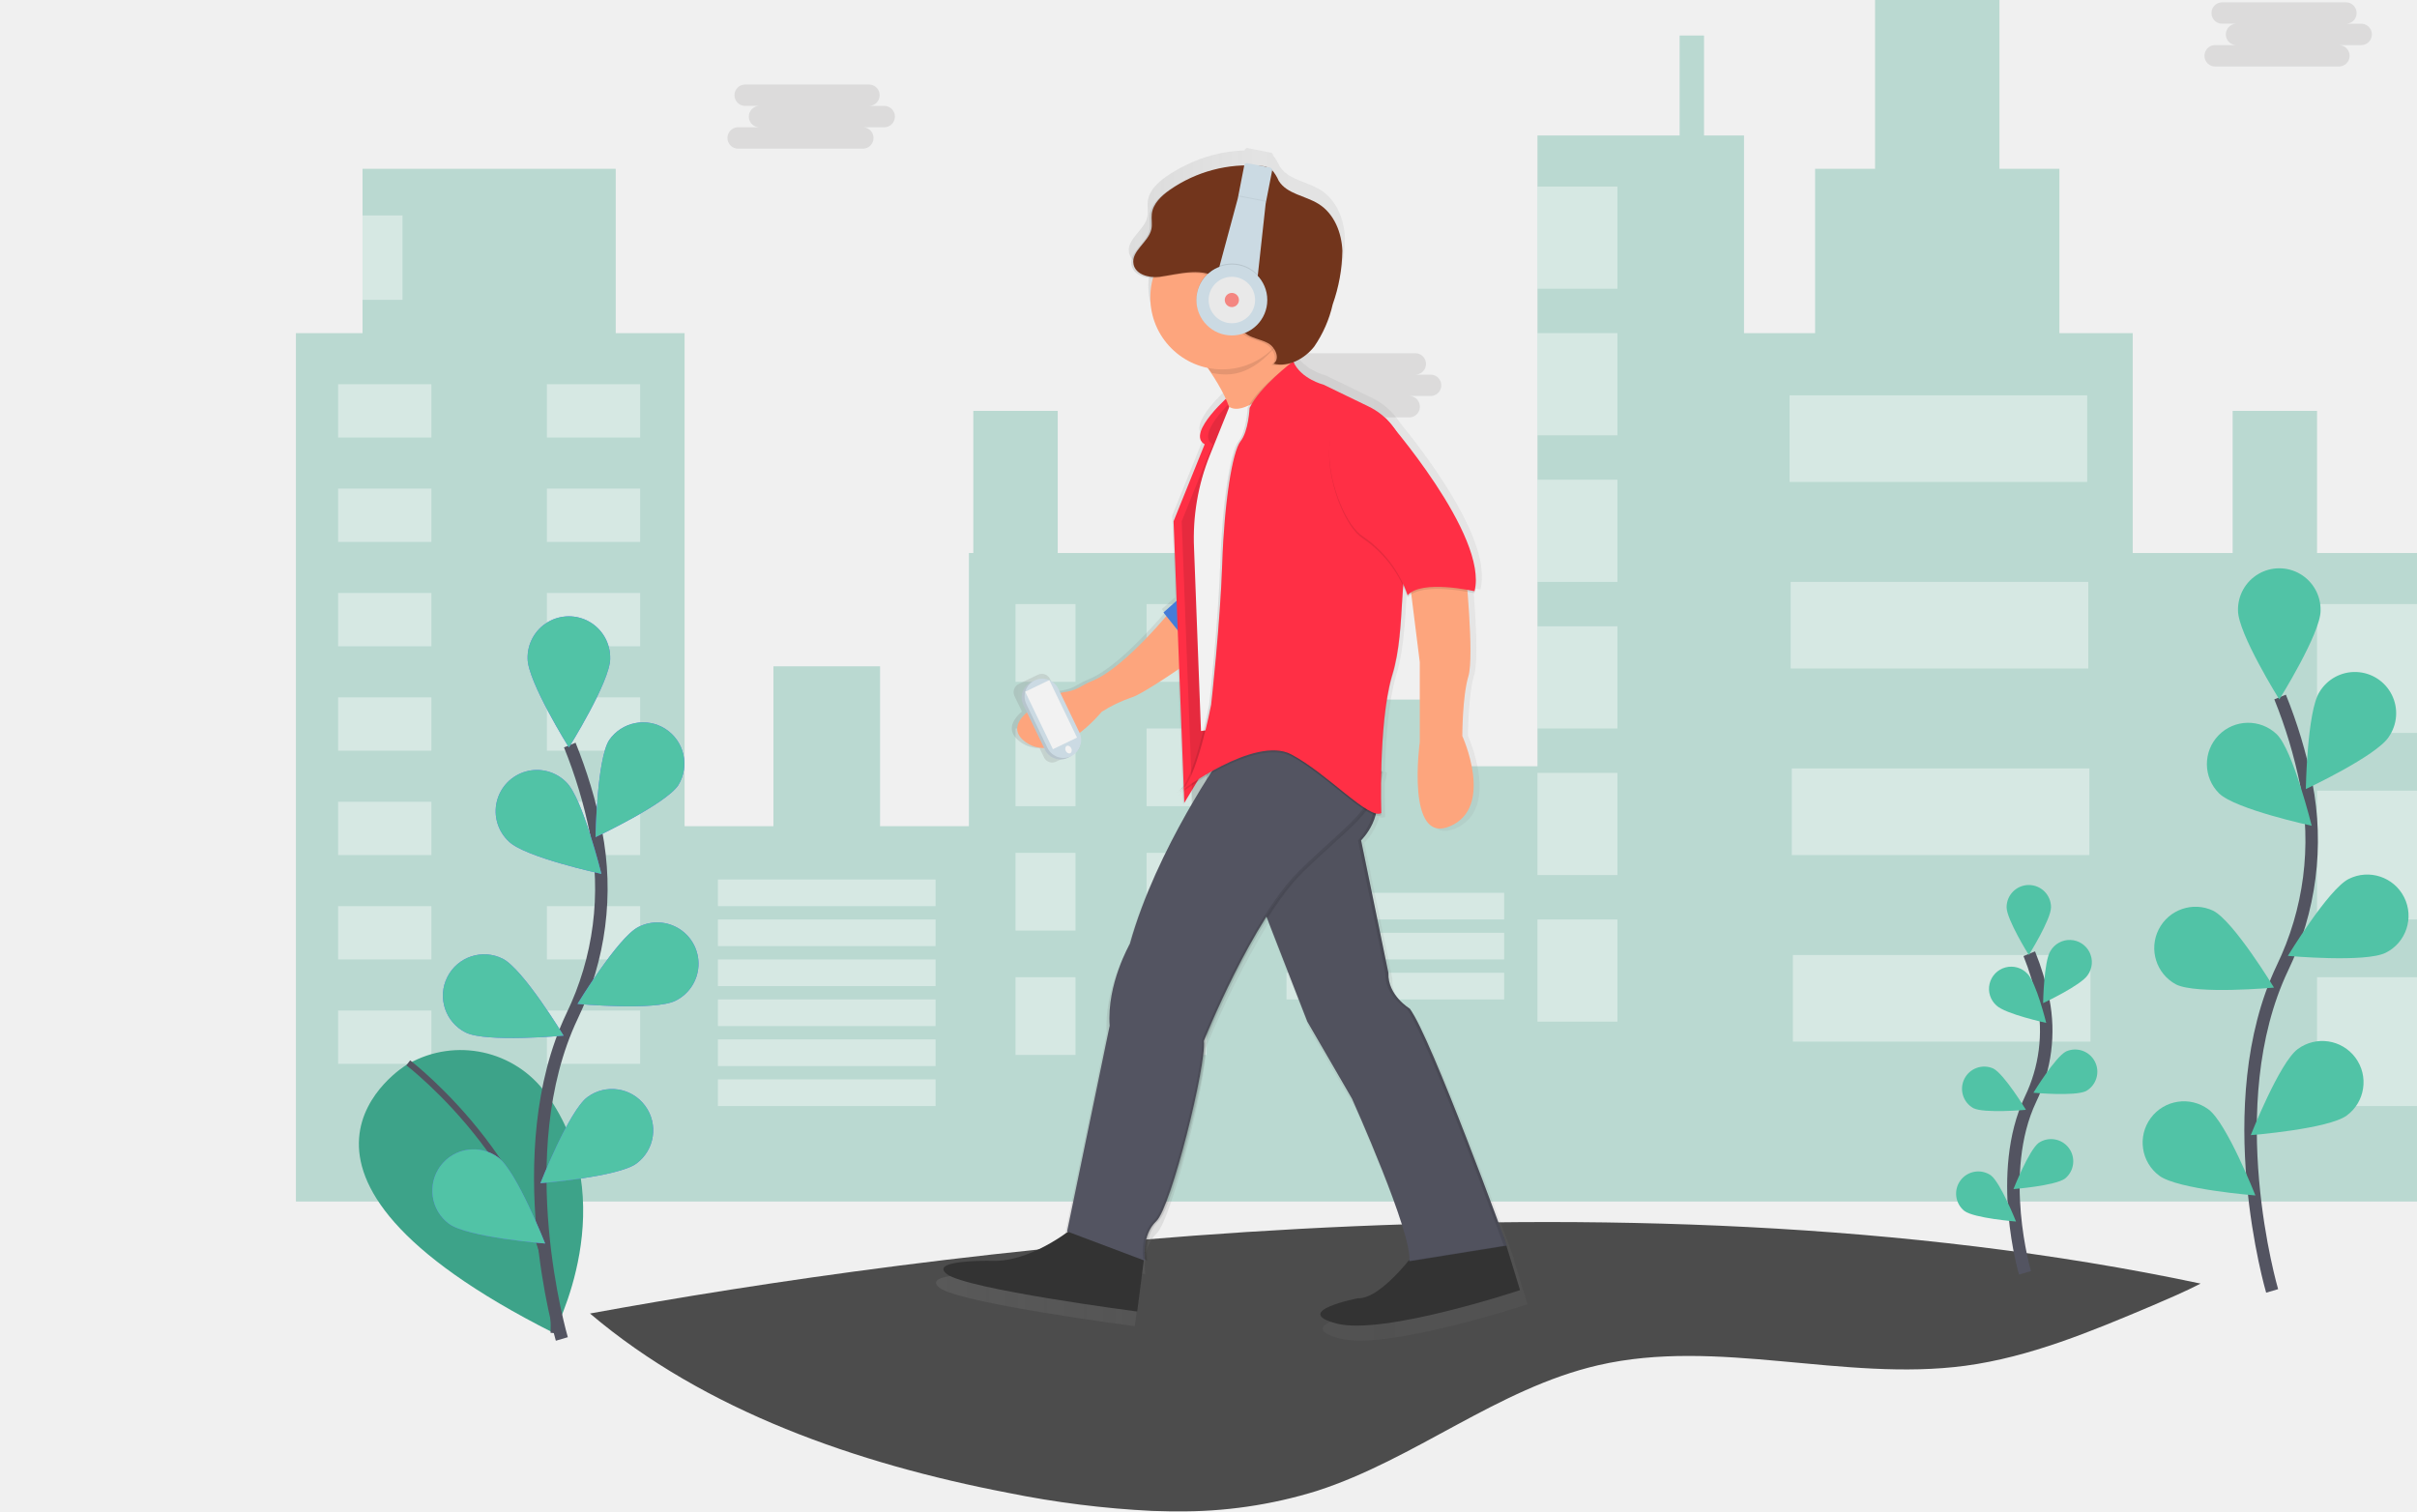
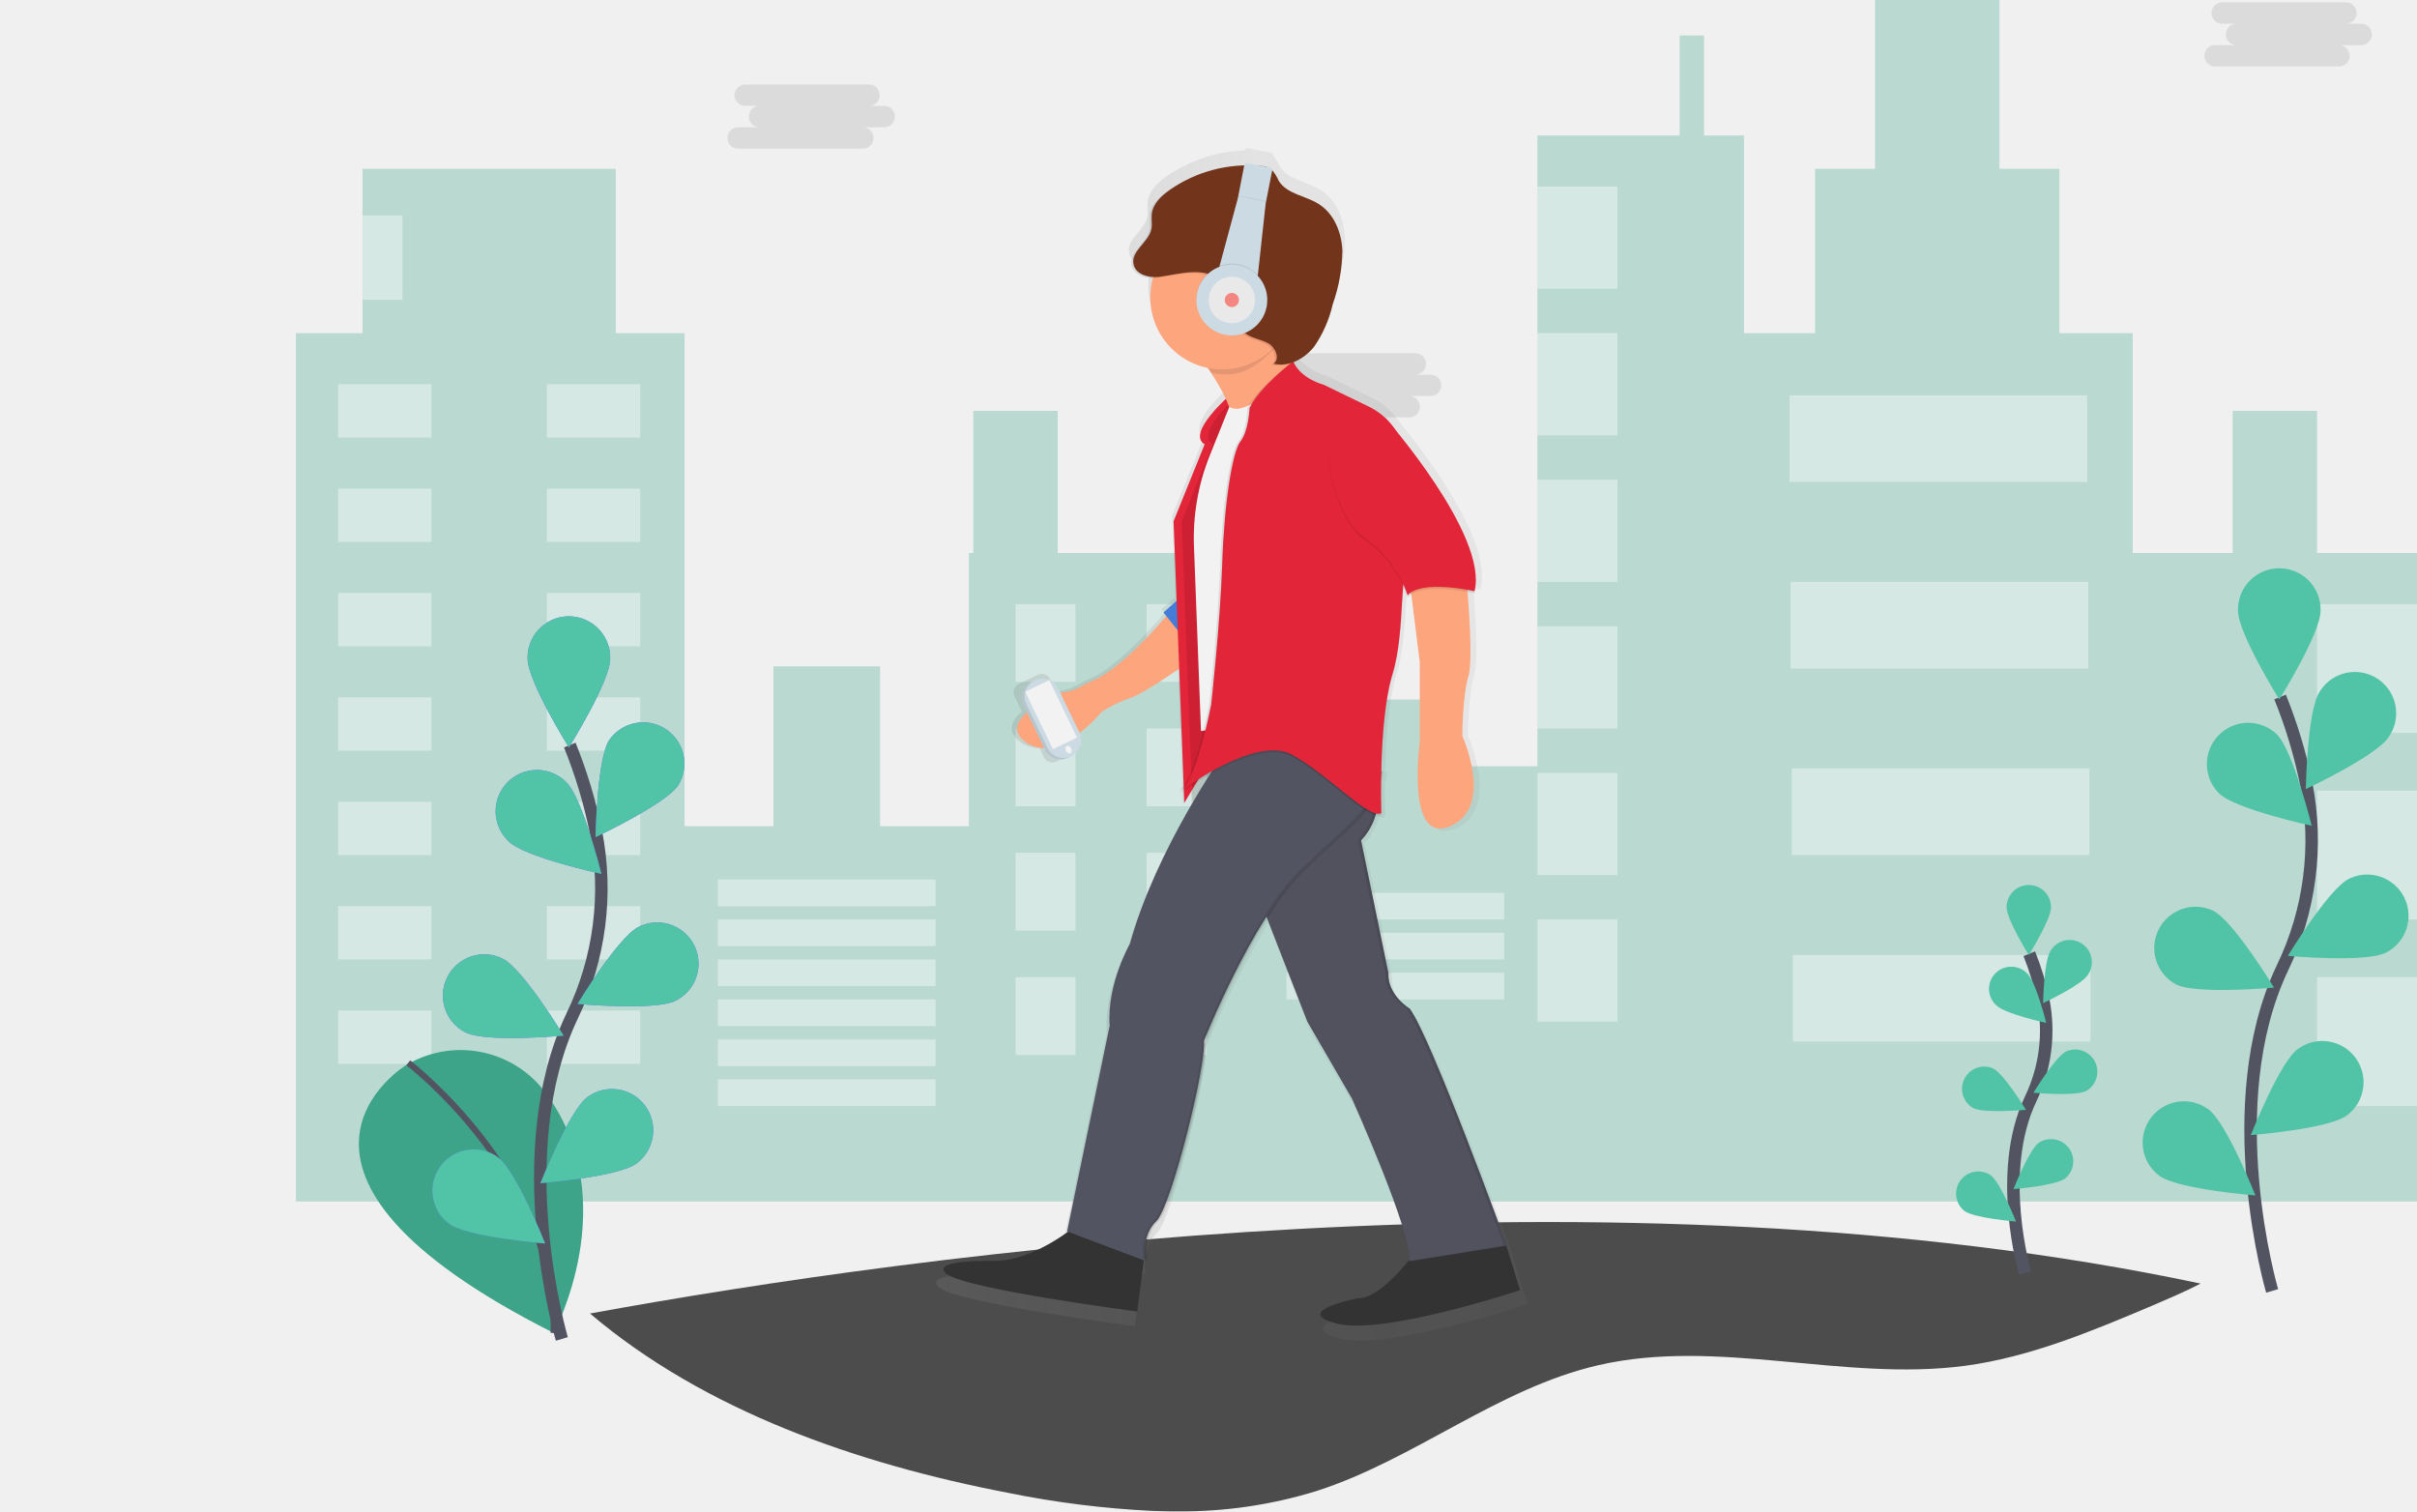
<svg xmlns="http://www.w3.org/2000/svg" xmlns:xlink="http://www.w3.org/1999/xlink" width="387.288" height="242.182" viewBox="0 0 387.288 242.182">
  <defs>
-     <style>.a,.f{fill:none;stroke:#535461;stroke-miterlimit:10;}.a{stroke-width:2px;}.b{fill:#4c4c4c;}.c,.e{fill:#3da389;}.c{opacity:0.3;}.d{fill:#fff;opacity:0.4;}.g{fill:#6c63ff;}.h{fill:#51c3a6;}.i{fill:#252223;}.i,.q{opacity:0.1;}.j{fill:url(#a);}.k{fill:url(#b);}.l{fill:url(#c);}.m{fill:url(#d);}.n{fill:#333;}.o{fill:#535461;}.p{opacity:0.03;}.r{fill:#fda57d;}.s{fill:#4d8af0;}.t{fill:#ff2f45;}.u{fill:#f2f2f2;}.v{fill:#72351c;}.w{fill:#cbdae3;}.x{fill:#e9e9e9;}.y{fill:#f48681;}.z{opacity:0.05;}</style>
+     <style>.a,.f{fill:none;stroke:#535461;stroke-miterlimit:10;}.a{stroke-width:2px;}.b{fill:#4c4c4c;}.c,.e{fill:#3da389;}.c{opacity:0.3;}.d{fill:#fff;opacity:0.4;}.g{fill:#6c63ff;}.h{fill:#51c3a6;}.i{fill:#252223;}.i,.q{opacity:0.1;}.j{fill:url(#a);}.k{fill:url(#b);}.l{fill:url(#c);}.m{fill:url(#d);}.n{fill:#333;}.o{fill:#535461;}.p{opacity:0.03;}.r{fill:#fda57d;}.s{fill:#4d8af0;}.t{fill:#E32539;}.u{fill:#f2f2f2;}.v{fill:#72351c;}.w{fill:#cbdae3;}.x{fill:#e9e9e9;}.y{fill:#f48681;}.z{opacity:0.05;}</style>
    <linearGradient id="a" y1="0.5" x2="1" y2="0.5" gradientUnits="objectBoundingBox">
      <stop offset="0" stop-color="gray" stop-opacity="0.251" />
      <stop offset="0.54" stop-color="gray" stop-opacity="0.122" />
      <stop offset="1" stop-color="gray" stop-opacity="0.102" />
    </linearGradient>
    <linearGradient id="b" x1="0" y1="0.506" y2="0.506" xlink:href="#a" />
    <linearGradient id="c" x1="0" y1="0.494" x2="1.008" y2="0.494" xlink:href="#a" />
    <linearGradient id="d" x1="0" y1="0.506" x2="1.008" y2="0.506" xlink:href="#a" />
  </defs>
  <path class="a" d="M-10.73,747.34" transform="translate(10.73 -520.429)" />
  <path class="b" d="M512.986,669.849c-2.534,1.306-5.189,2.434-7.808,3.559-9.677,4.086-19.5,8.207-29.895,9.609-19.524,2.6-39.671-4.52-58.853-.078-16.068,3.708-29.357,15.072-45.055,20.133a73.2,73.2,0,0,1-22.556,3.274h-.989q-1.424-.018-2.826-.071a153.419,153.419,0,0,1-23.186-2.911c-24.047-4.627-48.522-13.107-66.907-28.72C308.443,664.863,418.715,649.851,512.986,669.849Z" transform="translate(-160.372 -464.163)" />
  <path class="c" d="M323.858,88.616V65.839H310.334V88.616H294.319V53.383H282.575V27.048h-9.609V0h-19.93V27.048h-9.609V53.383H232.039V21.709h-6.406V5.694h-3.915V21.709H198.941V122.782H181.5V112.1H170.826v10.677H153.388V88.616H122.07V65.839H108.546V88.616h-.712v43.774H93.6V106.767H76.516v25.624H62.28V53.383H51.248V27.048H10.677V53.383H0V192.536H339.873V88.616Z" transform="translate(47.415)" />
  <rect class="d" width="14.947" height="8.541" transform="translate(54.177 61.569)" />
  <rect class="d" width="14.947" height="8.541" transform="translate(102.578 70.11) rotate(180)" />
  <rect class="d" width="14.947" height="8.541" transform="translate(54.177 78.296)" />
  <rect class="d" width="14.947" height="8.541" transform="translate(102.578 86.837) rotate(180)" />
  <rect class="d" width="14.947" height="8.541" transform="translate(54.177 95.022)" />
  <rect class="d" width="14.947" height="8.541" transform="translate(102.578 103.564) rotate(180)" />
  <rect class="d" width="14.947" height="8.541" transform="translate(54.177 111.749)" />
  <rect class="d" width="14.947" height="8.541" transform="translate(102.578 120.29) rotate(180)" />
  <rect class="d" width="14.947" height="8.541" transform="translate(54.177 128.476)" />
  <rect class="d" width="14.947" height="8.541" transform="translate(102.578 137.017) rotate(180)" />
  <rect class="d" width="14.947" height="8.541" transform="translate(54.177 145.203)" />
  <rect class="d" width="14.947" height="8.541" transform="translate(102.578 153.744) rotate(180)" />
  <rect class="d" width="14.947" height="8.541" transform="translate(54.177 161.929)" />
  <rect class="d" width="14.947" height="8.541" transform="translate(102.578 170.471) rotate(180)" />
  <rect class="d" width="34.877" height="4.271" transform="translate(115.034 140.932)" />
  <rect class="d" width="34.877" height="4.271" transform="translate(115.034 147.338)" />
  <rect class="d" width="34.877" height="4.271" transform="translate(115.034 153.744)" />
  <rect class="d" width="34.877" height="4.271" transform="translate(206.141 143.067)" />
  <rect class="d" width="34.877" height="4.271" transform="translate(206.141 149.473)" />
  <rect class="d" width="34.877" height="4.271" transform="translate(206.141 155.879)" />
  <rect class="d" width="34.877" height="4.271" transform="translate(115.034 160.15)" />
  <rect class="d" width="34.877" height="4.271" transform="translate(115.034 166.556)" />
  <rect class="d" width="34.877" height="4.271" transform="translate(115.034 172.962)" />
  <rect class="d" width="9.609" height="12.456" transform="translate(162.723 96.802)" />
  <rect class="d" width="9.609" height="12.456" transform="translate(193.329 109.258) rotate(180)" />
  <rect class="d" width="9.609" height="12.456" transform="translate(162.723 116.732)" />
  <rect class="d" width="9.609" height="12.456" transform="translate(193.329 129.188) rotate(180)" />
  <rect class="d" width="9.609" height="12.456" transform="translate(162.723 136.661)" />
  <rect class="d" width="9.609" height="12.456" transform="translate(193.329 149.117) rotate(180)" />
  <rect class="d" width="9.609" height="12.456" transform="translate(162.723 156.591)" />
  <rect class="d" width="9.609" height="12.456" transform="translate(193.329 169.047) rotate(180)" />
  <rect class="d" width="12.812" height="16.371" transform="translate(246.356 29.895)" />
  <rect class="d" width="12.812" height="16.371" transform="translate(246.356 53.383)" />
  <rect class="d" width="12.812" height="16.371" transform="translate(246.356 76.872)" />
  <rect class="d" width="12.812" height="16.371" transform="translate(246.356 100.361)" />
  <rect class="d" width="12.812" height="16.371" transform="translate(246.356 123.849)" />
  <rect class="d" width="12.812" height="16.371" transform="translate(246.356 147.338)" />
  <rect class="d" width="47.689" height="13.88" transform="translate(286.75 63.348)" />
  <rect class="d" width="47.689" height="13.88" transform="translate(286.928 93.243)" />
  <rect class="d" width="47.689" height="13.88" transform="translate(287.106 123.137)" />
  <rect class="d" width="47.689" height="13.88" transform="translate(287.283 153.032)" />
  <rect class="d" width="6.406" height="13.524" transform="translate(58.092 34.521)" />
  <rect class="d" width="16.015" height="20.642" transform="translate(371.273 96.802)" />
  <rect class="d" width="16.015" height="20.642" transform="translate(371.273 126.696)" />
  <rect class="d" width="16.015" height="20.642" transform="translate(371.273 156.591)" />
  <path class="e" d="M158.438,584.946s-28.019,16.9,23.631,42.931c0,0,11.388-21.126-1.2-38.351a16.962,16.962,0,0,0-22-4.822Z" transform="translate(-93.346 -414.279)" />
  <path class="f" d="M173.08,588.3s23.976,18.346,23.307,43.287" transform="translate(-107.664 -417.989)" />
  <path class="a" d="M235.975,540.388s-8.78-29.809,1.648-51.75A47.073,47.073,0,0,0,241.43,459.1a79.185,79.185,0,0,0-4.182-13.88" transform="translate(-145.949 -325.83)" />
  <path class="g" d="M240.049,394.058c0,3.655-6.616,14.236-6.616,14.236s-6.616-10.595-6.616-14.236a6.616,6.616,0,1,1,13.228,0Z" transform="translate(-142.276 -288.516)" />
  <path class="g" d="M270.7,444.935C268.71,448,257.4,453.3,257.4,453.3s.206-12.488,2.192-15.556a6.616,6.616,0,0,1,11.1,7.189Z" transform="translate(-161.976 -319.157)" />
  <path class="g" d="M265,537.675c-3.263,1.644-15.7.509-15.7.509s6.481-10.677,9.744-12.321A6.615,6.615,0,1,1,265,537.676Z" transform="translate(-156.758 -377.315)" />
  <path class="g" d="M247.989,612.029c-2.936,2.171-15.389,3.153-15.389,3.153s4.584-11.616,7.52-13.791a6.616,6.616,0,1,1,7.869,10.638Z" transform="translate(-146.002 -425.586)" />
  <path class="g" d="M214.538,467.894c2.619,2.545,14.83,5.182,14.83,5.182s-2.989-12.125-5.609-14.673a6.616,6.616,0,1,0-9.218,9.488Z" transform="translate(-133.005 -333.044)" />
  <path class="g" d="M192.318,551.965c3.263,1.644,15.7.509,15.7.509s-6.481-10.677-9.744-12.321a6.615,6.615,0,1,0-5.958,11.813Z" transform="translate(-117.71 -386.52)" />
  <path class="g" d="M186.6,639.189c2.936,2.171,15.389,3.153,15.389,3.153s-4.584-11.62-7.523-13.791a6.616,6.616,0,1,0-7.869,10.638Z" transform="translate(-114.642 -443.08)" />
  <path class="h" d="M240.049,394.058c0,3.655-6.616,14.236-6.616,14.236s-6.616-10.595-6.616-14.236a6.616,6.616,0,1,1,13.228,0Z" transform="translate(-142.276 -288.516)" />
  <path class="h" d="M270.7,444.935C268.71,448,257.4,453.3,257.4,453.3s.206-12.488,2.192-15.556a6.616,6.616,0,0,1,11.1,7.189Z" transform="translate(-161.976 -319.157)" />
  <path class="h" d="M265,537.675c-3.263,1.644-15.7.509-15.7.509s6.481-10.677,9.744-12.321A6.615,6.615,0,1,1,265,537.676Z" transform="translate(-156.758 -377.315)" />
  <path class="h" d="M247.989,612.029c-2.936,2.171-15.389,3.153-15.389,3.153s4.584-11.616,7.52-13.791a6.616,6.616,0,1,1,7.869,10.638Z" transform="translate(-146.002 -425.586)" />
  <path class="h" d="M214.538,467.894c2.619,2.545,14.83,5.182,14.83,5.182s-2.989-12.125-5.609-14.673a6.616,6.616,0,1,0-9.218,9.488Z" transform="translate(-133.005 -333.044)" />
  <path class="h" d="M192.318,551.965c3.263,1.644,15.7.509,15.7.509s-6.481-10.677-9.744-12.321a6.615,6.615,0,1,0-5.958,11.813Z" transform="translate(-117.71 -386.52)" />
  <path class="h" d="M186.6,639.189c2.936,2.171,15.389,3.153,15.389,3.153s-4.584-11.62-7.523-13.791a6.616,6.616,0,1,0-7.869,10.638Z" transform="translate(-114.642 -443.08)" />
  <path class="a" d="M1006.025,518.758s-8.78-29.809,1.648-51.75a47.071,47.071,0,0,0,3.808-29.539,79.185,79.185,0,0,0-4.182-13.88" transform="translate(-641.948 -311.898)" />
  <path class="h" d="M1010.139,372.429c0,3.655-6.616,14.236-6.616,14.236s-6.616-10.595-6.616-14.236a6.616,6.616,0,1,1,13.228,0Z" transform="translate(-638.3 -274.585)" />
  <path class="h" d="M1040.746,422.8c-1.986,3.068-13.3,8.363-13.3,8.363s.207-12.488,2.192-15.556a6.616,6.616,0,1,1,11.1,7.189Z" transform="translate(-657.974 -304.721)" />
  <path class="h" d="M1035.058,516.045c-3.263,1.644-15.7.509-15.7.509s6.481-10.676,9.744-12.321a6.615,6.615,0,1,1,5.958,11.813Z" transform="translate(-652.763 -363.383)" />
  <path class="h" d="M1018.049,590.4c-2.936,2.171-15.389,3.153-15.389,3.153s4.584-11.616,7.52-13.791a6.616,6.616,0,0,1,7.869,10.638Z" transform="translate(-642.007 -411.654)" />
  <path class="h" d="M984.789,446.436c2.619,2.545,14.83,5.182,14.83,5.182s-2.989-12.125-5.609-14.673a6.617,6.617,0,0,0-9.221,9.492Z" transform="translate(-629.204 -319.294)" />
  <path class="h" d="M962.682,530.471c3.264,1.644,15.7.509,15.7.509s-6.481-10.677-9.744-12.321a6.616,6.616,0,0,0-5.954,11.812Z" transform="translate(-614.008 -372.723)" />
  <path class="h" d="M956.656,617.559c2.936,2.171,15.388,3.153,15.388,3.153s-4.584-11.616-7.52-13.791a6.616,6.616,0,1,0-7.869,10.638Z" transform="translate(-610.647 -429.148)" />
  <path class="a" d="M897.638,590.31s-4.719-16.015.886-27.809a25.3,25.3,0,0,0,2.046-15.872,42.564,42.564,0,0,0-2.246-7.449" transform="translate(-573.164 -386.351)" />
  <path class="h" d="M899.838,511.789c0,1.964-3.559,7.655-3.559,7.655s-3.559-5.694-3.559-7.655a3.559,3.559,0,1,1,7.118,0Z" transform="translate(-571.193 -366.415)" />
  <path class="h" d="M916.3,538.606c-1.068,1.648-7.146,4.495-7.146,4.495s.111-6.712,1.178-8.36a3.559,3.559,0,1,1,5.968,3.865Z" transform="translate(-581.776 -382.356)" />
  <path class="h" d="M913.238,588.943c-1.755.883-8.438.274-8.438.274s3.484-5.737,5.235-6.62a3.559,3.559,0,0,1,3.2,6.349Z" transform="translate(-578.974 -414.112)" />
  <path class="h" d="M904.091,628.962c-1.58,1.167-8.271,1.694-8.271,1.694s2.463-6.242,4.043-7.41a3.559,3.559,0,0,1,4.228,5.716Z" transform="translate(-573.19 -440.114)" />
  <path class="h" d="M886,551.229c1.424,1.367,7.969,2.787,7.969,2.787s-1.605-6.516-3.014-7.883a3.559,3.559,0,1,0-4.954,5.1Z" transform="translate(-566.093 -390.104)" />
  <path class="h" d="M874.422,596.633c1.755.883,8.438.274,8.438.274s-3.484-5.737-5.235-6.62a3.559,3.559,0,0,0-3.2,6.349Z" transform="translate(-558.234 -419.066)" />
  <path class="h" d="M871.309,643.534c1.58,1.167,8.271,1.694,8.271,1.694s-2.477-6.246-4.043-7.413a3.559,3.559,0,0,0-4.228,5.719Z" transform="translate(-556.544 -449.486)" />
  <path class="i" d="M341.835,151.224h-2.448a1.715,1.715,0,1,0,0-3.427H319.553a1.715,1.715,0,0,0,0,3.427H322a1.715,1.715,0,1,0,0,3.427h-3.427a1.715,1.715,0,1,0,0,3.427h19.834a1.715,1.715,0,1,0,0-3.427h3.427a1.715,1.715,0,1,0,0-3.427Z" transform="translate(-200.223 -134.255)" />
  <path class="i" d="M587.835,272.224h-2.449a1.715,1.715,0,1,0,0-3.427H565.553a1.715,1.715,0,0,0,0,3.427H568a1.715,1.715,0,1,0,0,3.427h-3.427a1.715,1.715,0,1,0,0,3.427h19.834a1.715,1.715,0,1,0,0-3.427h3.427a1.715,1.715,0,1,0,0-3.427Z" transform="translate(-358.675 -212.193)" />
  <path class="i" d="M1006.835,114.224h-2.448a1.715,1.715,0,1,0,0-3.427H984.553a1.715,1.715,0,0,0,0,3.427H987a1.715,1.715,0,1,0,0,3.427h-3.427a1.715,1.715,0,1,0,0,3.427h19.834a1.715,1.715,0,0,0,0-3.427h3.427a1.715,1.715,0,1,0,0-3.427Z" transform="translate(-628.558 -110.423)" />
  <path class="j" d="M503.226,354.367h.078s-12.488-34.318-15.986-38.97c0,0-3.662-2.164-3.495-5.826l-4.495-21.809s.068-.068.181-.192l.1-.107.11-.128a10.45,10.45,0,0,0,1.491-2.345l.071-.164a8.977,8.977,0,0,0,.42-1.178,1.242,1.242,0,0,0,.957-.05v-.327h0s-.043-1.292-.046-3.313v-1.826c.139-.5.256-1.029.356-1.591l-.182-.085v-.082l-.153-.071c.125-4.787.53-10.9,1.7-15.072q.061-.221.128-.438c1.384-4.552,1.424-10.107,1.779-14.8a15.073,15.073,0,0,1,.712,1.819,2.783,2.783,0,0,1,.6-.509l1.4,11.164V271.63s-2.331,16.983,4.982,13.819,2-14.819,2-14.819,0-6.491,1-9.823c.658-2.192.235-9.282-.135-13.88.712.125,1.132.224,1.132.224a7.789,7.789,0,0,0,.217-2.039c.153-7.677-9.314-20.044-13.168-24.763a11.065,11.065,0,0,0-4.445-3.915l-7.406-3.587s-3.5-.854-4.861-3.559a.661.661,0,0,0-.036-.139q.231-.1.456-.224a8.207,8.207,0,0,0,2.9-2.328,20.164,20.164,0,0,0,3.05-6.958,27.79,27.79,0,0,0,1.587-8.808c-.114-3-1.374-6.111-3.915-7.7-2.171-1.36-5.2-1.616-6.548-3.794a8.39,8.39,0,0,0-1.068-1.758.406.406,0,0,0-.327-.42l-3.73-.733a.406.406,0,0,0-.477.32v.053a22.557,22.557,0,0,0-9.584,2.434,21.8,21.8,0,0,0-3.032,1.779c-1.37.968-2.719,2.253-2.915,3.915-.1.829.1,1.68-.064,2.491-.452,2.174-3.367,3.591-2.94,5.773.288,1.481,1.964,2.118,3.534,2.135a11.823,11.823,0,0,0,8.986,14.762,34.137,34.137,0,0,1,2.989,5.089c-1.918,1.822-5.936,6.05-3.473,7.474l-5.125,12.663.5,13.05-2.16,1.929.473.591c-2.42,2.819-8.022,8.979-12.118,10.62a12.653,12.653,0,0,0-1.708.84,6.894,6.894,0,0,1-2.452.961,6.763,6.763,0,0,0-1.125.221l-.979-2.029a1.459,1.459,0,0,0-1.95-.68l-.6.288h0l-1.424.687-.594.288h0l-.448.217a1.459,1.459,0,0,0-.68,1.947l1.185,2.456c-1.683,1.484-2.509,3.256-.213,4.908a4.982,4.982,0,0,0,3.043.961l.712,1.491a1.459,1.459,0,0,0,1.95.68l1.043-.505L433,273.26a1.459,1.459,0,0,0,.68-1.95l-.591-1.228a24.086,24.086,0,0,0,3.616-3.47,22.9,22.9,0,0,1,4.829-2.331c1.185-.281,5.338-3.011,7.915-4.74l.733,19.218a4.075,4.075,0,0,1-.562.69l.573-.406v.142a3.19,3.19,0,0,1-.246.263l.249-.178v.231a3.211,3.211,0,0,1-.26.278l.263-.185.107,2.018,1.253-2.078.078,2.078.292-.484c-3.516,5.975-8.1,14.773-10.545,23.624,0,0-3.829,6.659-3.331,13.485l-6.993,33.809.135.05c-2.278,1.644-7.079,4.659-11.787,4.78,0,0-11.321-.335-8.157,2.164s31.3,6.16,31.3,6.16l1.068-8.417.249.092v-.132l.356.132s-.68-4.185,1.811-6.516,8.324-25.98,7.83-29.635a146.414,146.414,0,0,1,10.064-20.079l6.577,16.912,7.324,12.652s9.744,21.667,9.431,26.492c-2.046,2.491-5.694,6.406-8.431,6.3,0,0-11.154,2.164-3.495,4.164s30.133-5.481,30.133-5.481ZM454.469,276.9l.068-.039c-.356.537-.712,1.132-1.117,1.779Z" transform="translate(-260.713 -152.692)" />
  <path class="k" d="M519.3,465.94c-.274.2-.424.31-.424.31A1.81,1.81,0,0,0,519.3,465.94Z" transform="translate(-330.398 -339.176)" />
  <path class="l" d="M520.233,466.88c-.274.2-.423.31-.423.31A1.8,1.8,0,0,0,520.233,466.88Z" transform="translate(-330.997 -339.781)" />
  <path class="m" d="M520.233,465.94c-.274.2-.423.31-.423.31A1.8,1.8,0,0,0,520.233,465.94Z" transform="translate(-330.997 -339.176)" />
  <path class="n" d="M599.511,668.473s-5.844,8.278-9.741,8.114c0,0-10.876,2.11-3.409,4.057s29.379-5.356,29.379-5.356l-2.605-8.488Z" transform="translate(-372.177 -468.552)" />
  <path class="o" d="M554.62,471.744l8.278,21.264,7.161,12.353s9.819,21.83,9.171,26.051l15.659-2.516s-12.175-33.453-15.581-37.98c0,0-3.559-2.11-3.409-5.694l-4.381-21.264s4.27-4.114,1.879-9.253a8.642,8.642,0,0,0-.42-.8c-3.274-5.52-15.6-2.449-15.6-2.449Z" transform="translate(-353.419 -329.299)" />
  <path class="p" d="M554.62,471.744l8.278,21.264,7.161,12.353s9.819,21.83,9.171,26.051l15.659-2.516s-12.175-33.453-15.581-37.98c0,0-3.559-2.11-3.409-5.694l-4.381-21.264s4.27-4.114,1.879-9.253a8.642,8.642,0,0,0-.42-.8c-3.274-5.52-15.6-2.449-15.6-2.449Z" transform="translate(-353.419 -329.299)" />
  <g class="q" transform="translate(210.849 121.314)">
    <path d="M596.756,490.928s-3.559-2.11-3.409-5.694l-4.381-21.264s4.271-4.114,1.879-9.253a8.581,8.581,0,0,0-.42-.8c-1.573-2.676-5.289-3.331-8.694-3.292,3.267.028,6.7.744,8.207,3.292a8.61,8.61,0,0,1,.42.8c2.381,5.153-1.879,9.253-1.879,9.253l4.381,21.275c-.164,3.559,3.409,5.694,3.409,5.694,3.409,4.545,15.581,37.98,15.581,37.98l-15.168,2.438v.078l15.659-2.516S600.165,495.473,596.756,490.928Z" transform="translate(-581.73 -450.625)" />
  </g>
  <path class="n" d="M435.335,661.47s-6.491,5.52-12.812,5.694c0,0-11.033-.324-7.954,2.11s30.514,6.007,30.514,6.007l1.221-9.5Z" transform="translate(-262.861 -465.119)" />
  <g class="q" transform="translate(171.335 118.785)">
    <path d="M495.7,445.61s-10.712,15.1-14.947,30.354c0,0-3.733,6.491-3.246,13.147l-6.8,32.952,12.5,4.708s-.648-4.057,1.779-6.331,8.114-25.321,7.63-28.891c0,0,7.79-19.478,15.581-27.108s11.67-9.388,12.812-15.976C521.008,448.464,502.676,439.6,495.7,445.61Z" transform="translate(-470.7 -443.521)" />
  </g>
  <path class="o" d="M494.732,445.61s-10.712,15.1-14.947,30.354c0,0-3.733,6.491-3.246,13.147l-6.819,32.952,12.5,4.708s-.648-4.057,1.779-6.331,8.114-25.321,7.63-28.891c0,0,7.79-19.478,15.581-27.108s11.67-9.388,12.812-15.976C520.053,448.464,501.721,439.6,494.732,445.61Z" transform="translate(-298.734 -324.736)" />
  <g class="q" transform="translate(183.103 118.623)">
    <path d="M523.59,443.067c8.047.1,18.069,4.94,18.069,4.94-1.146,6.587-5.022,8.346-12.812,15.976s-15.584,27.1-15.584,27.1c.488,3.559-5.192,26.62-7.63,28.891-2.135,1.979-1.9,5.306-1.812,6.139l.512.192s-.648-4.057,1.779-6.331,8.125-25.332,7.637-28.891c0,0,7.79-19.478,15.581-27.108S541,454.591,542.143,448C542.146,448.025,531.712,442.968,523.59,443.067Z" transform="translate(-503.766 -443.066)" />
  </g>
  <path class="r" d="M472.307,383.26S464.56,392.908,459.331,395a12.354,12.354,0,0,0-1.665.819,6.722,6.722,0,0,1-2.392.936,5.86,5.86,0,0,0-1.811.477c-2.719,1.253-8.99,4.626-4.851,7.616,5.192,3.733,12.175-4.869,12.175-4.869a22.341,22.341,0,0,1,4.708-2.274c1.744-.417,9.734-6,9.734-6Z" transform="translate(-284.252 -285.921)" />
  <path class="s" d="M393.7,268.03l-3.082,2.762,4.545,5.68Z" transform="translate(-204.188 -172.641)" />
  <g class="q" transform="translate(186.432 95.389)">
    <path d="M393.7,268.03l-3.082,2.762,4.545,5.68Z" transform="translate(-390.62 -268.03)" />
  </g>
  <path class="t" d="M526.948,287s-7.388,6.331-4.3,8.114l-4.982,12.335,1.719,45.123,7.043-11.687-4.812-25.321s-1.374-15.1,2.577-18.666l3.78-7.474Z" transform="translate(-329.619 -223.919)" />
  <g class="q" transform="translate(189.35 63.081)">
    <path d="M530.6,287s-7.388,6.331-4.3,8.114l-4.983,12.335,1.719,45.123,7.043-11.687-4.812-25.321s-1.374-15.1,2.577-18.666l3.78-7.474Z" transform="translate(-521.32 -287)" />
  </g>
  <path class="r" d="M527.71,253.314s6.007,7.3,5.844,11.524,11.364-7.3,11.364-7.3-4.381-5.356-3.246-11.033S527.71,253.314,527.71,253.314Z" transform="translate(-336.086 -196.881)" />
  <path class="r" d="M623.95,367.278l1.623,12.986v12.812s-2.274,16.556,4.869,13.474,1.947-14.446,1.947-14.446,0-6.331.975-9.577-.5-17.527-.5-17.527Z" transform="translate(-398.075 -274.159)" />
  <path class="u" d="M539.118,285.2s-4.381,4.221-6.655,2.758l-3.118,7.748a35.585,35.585,0,0,0-2.534,14.926l1.11,29.268,4.869-.648,1.623-27.759,2.434-16.88Z" transform="translate(-335.483 -222.759)" />
  <g class="q" transform="translate(188.72 57.978)">
    <path d="M538.12,272.66s-5.765,3.975-7.378,7.385c0,0-.164,3.733-1.459,5.356s-2.6,9.741-2.922,19.478-1.779,22.724-1.779,22.724-2.434,12.659-5.032,13.958c0,0,12.011-9.089,17.855-6.007s12.5,10.552,14.445,9.413c0,0-.47-14.236,1.662-21.812q.061-.217.125-.424c2.274-7.474.811-17.691,3.409-22.065a68.089,68.089,0,0,0-1.5-13.858,10.708,10.708,0,0,0-5.73-6.993l-7.217-3.495S538.768,275.742,538.12,272.66Z" transform="translate(-519.55 -272.66)" />
  </g>
  <g class="q" transform="translate(189.037 57.978)">
    <path d="M538.693,272.66s-5.438,4.3-7.061,7.709c0,0-.164,3.733-1.459,5.356s-2.6,9.741-2.922,19.478-1.779,22.724-1.779,22.724-2.434,12.659-5.032,13.958c0,0,12.011-9.089,17.855-6.007s12.5,10.552,14.445,9.413c0,0-.47-14.236,1.662-21.812q.06-.217.125-.423c2.274-7.474.811-17.691,3.409-22.065a68.1,68.1,0,0,0-1.5-13.858,10.709,10.709,0,0,0-5.73-6.993l-7.217-3.495S539.341,275.742,538.693,272.66Z" transform="translate(-520.44 -272.66)" />
  </g>
  <path class="t" d="M538.612,272.43s-5.356,4.057-6.979,7.474c0,0-.164,3.733-1.459,5.356s-2.6,9.741-2.922,19.478-1.78,22.724-1.78,22.724-2.434,12.659-5.032,13.958c0,0,12.011-9.089,17.855-6.007s12.488,10.534,14.438,9.41c0,0-.47-14.235,1.662-21.812q.06-.217.125-.424c2.274-7.474.811-17.691,3.409-22.065a68.1,68.1,0,0,0-1.5-13.858,10.708,10.708,0,0,0-5.73-6.993l-7.217-3.495S539.829,275.27,538.612,272.43Z" transform="translate(-331.403 -214.534)" />
  <g class="q" transform="translate(212.979 66.246)">
    <path d="M596.8,297.038s16.474,18.748,14.2,27.674c0,0-8.442-1.947-10.712.648a18.57,18.57,0,0,0-7.143-9.413C587.781,312.54,582.834,290.706,596.8,297.038Z" transform="translate(-587.715 -295.893)" />
  </g>
  <path class="t" d="M596.8,296.128S613.269,314.876,611,323.8c0,0-8.442-1.947-10.712.648a18.571,18.571,0,0,0-7.143-9.413C587.781,311.63,582.834,289.8,596.8,296.128Z" transform="translate(-374.735 -229.06)" />
  <g class="q" transform="translate(192.276 48.937)">
    <path d="M543.256,251.589c-.256-1.31-.043-1.424.242-2.847,1.135-5.694-13.958,6.819-13.958,6.819s.84,1.021,1.883,2.523a11.572,11.572,0,0,0,2.338.238C537.889,258.326,541.216,254.842,543.256,251.589Z" transform="translate(-529.54 -247.256)" />
  </g>
  <ellipse class="r" cx="11.524" cy="11.524" rx="11.524" ry="11.524" transform="translate(184.322 36.144)" />
  <g class="q" transform="translate(181.263 26.655)">
    <path d="M502.825,202.506c-1.7.228-3.861-.356-4.189-2.018-.413-2.135,2.427-3.506,2.869-5.627.164-.8-.032-1.626.064-2.431.192-1.626,1.505-2.876,2.847-3.822a21.855,21.855,0,0,1,14.535-3.872,3.264,3.264,0,0,1,1.8.569,6.677,6.677,0,0,1,1.157,1.822c1.317,2.135,4.271,2.374,6.385,3.7,2.491,1.548,3.7,4.587,3.815,7.506a26.836,26.836,0,0,1-1.548,8.588,19.555,19.555,0,0,1-2.975,6.783c-1.552,1.95-4.089,3.317-6.506,2.73,1.107-.8.3-2.648-.9-3.3s-2.687-.762-3.712-1.658-1.331-2.363-1.666-3.7a9.749,9.749,0,0,0-2.26-4.627C510.128,200.748,505.782,202.107,502.825,202.506Z" transform="translate(-498.595 -184.646)" />
  </g>
  <path class="v" d="M503.735,202.056c-1.7.228-3.861-.356-4.189-2.018-.413-2.135,2.427-3.505,2.868-5.627.164-.8-.032-1.626.064-2.431.192-1.626,1.506-2.876,2.847-3.822a21.855,21.855,0,0,1,14.534-3.872,3.263,3.263,0,0,1,1.8.569,6.671,6.671,0,0,1,1.156,1.822c1.317,2.135,4.271,2.374,6.385,3.7,2.491,1.548,3.7,4.587,3.815,7.506a26.839,26.839,0,0,1-1.548,8.588,19.556,19.556,0,0,1-2.975,6.783c-1.552,1.95-4.089,3.317-6.505,2.73,1.107-.8.3-2.648-.9-3.3s-2.687-.762-3.712-1.658-1.327-2.363-1.683-3.7a9.751,9.751,0,0,0-2.26-4.627C511.041,200.294,506.692,201.657,503.735,202.056Z" transform="translate(-317.919 -157.702)" />
  <path class="w" d="M544.6,189.712l1.043-5.338a.4.4,0,0,0-.313-.466l-3.683-.712a.4.4,0,0,0-.466.313l-1.043,5.338-3.559,13.2,6.531,1.274Z" transform="translate(-341.799 -157.052)" />
  <g class="q" transform="translate(191.706 42.233)">
    <ellipse cx="5.68" cy="5.68" rx="5.68" ry="5.68" />
  </g>
  <ellipse class="w" cx="5.68" cy="5.68" rx="5.68" ry="5.68" transform="translate(191.706 42.393)" />
  <ellipse class="x" cx="3.723" cy="3.723" rx="3.723" ry="3.723" transform="translate(193.664 44.351)" />
  <ellipse class="y" cx="1.135" cy="1.135" rx="1.135" ry="1.135" transform="translate(196.251 46.938)" />
  <rect class="z" width="4.545" height="0.164" transform="translate(198.437 31.305) rotate(11.05)" />
  <rect class="w" width="5.52" height="13.474" rx="2.76" transform="translate(162.787 110.481) rotate(-25.74)" />
  <g class="q" transform="translate(162.787 108.084)">
    <rect width="5.52" height="13.474" rx="2.76" transform="translate(0 2.397) rotate(-25.74)" />
  </g>
  <rect class="w" width="5.68" height="13.474" rx="2.84" transform="translate(163.227 110.269) rotate(-25.74)" />
  <rect class="u" width="4.292" height="10.225" transform="translate(164.271 110.846) rotate(-25.74)" />
  <ellipse class="u" cx="0.488" cy="0.648" rx="0.488" ry="0.648" transform="translate(170.493 119.742) rotate(-25.74)" />
</svg>
